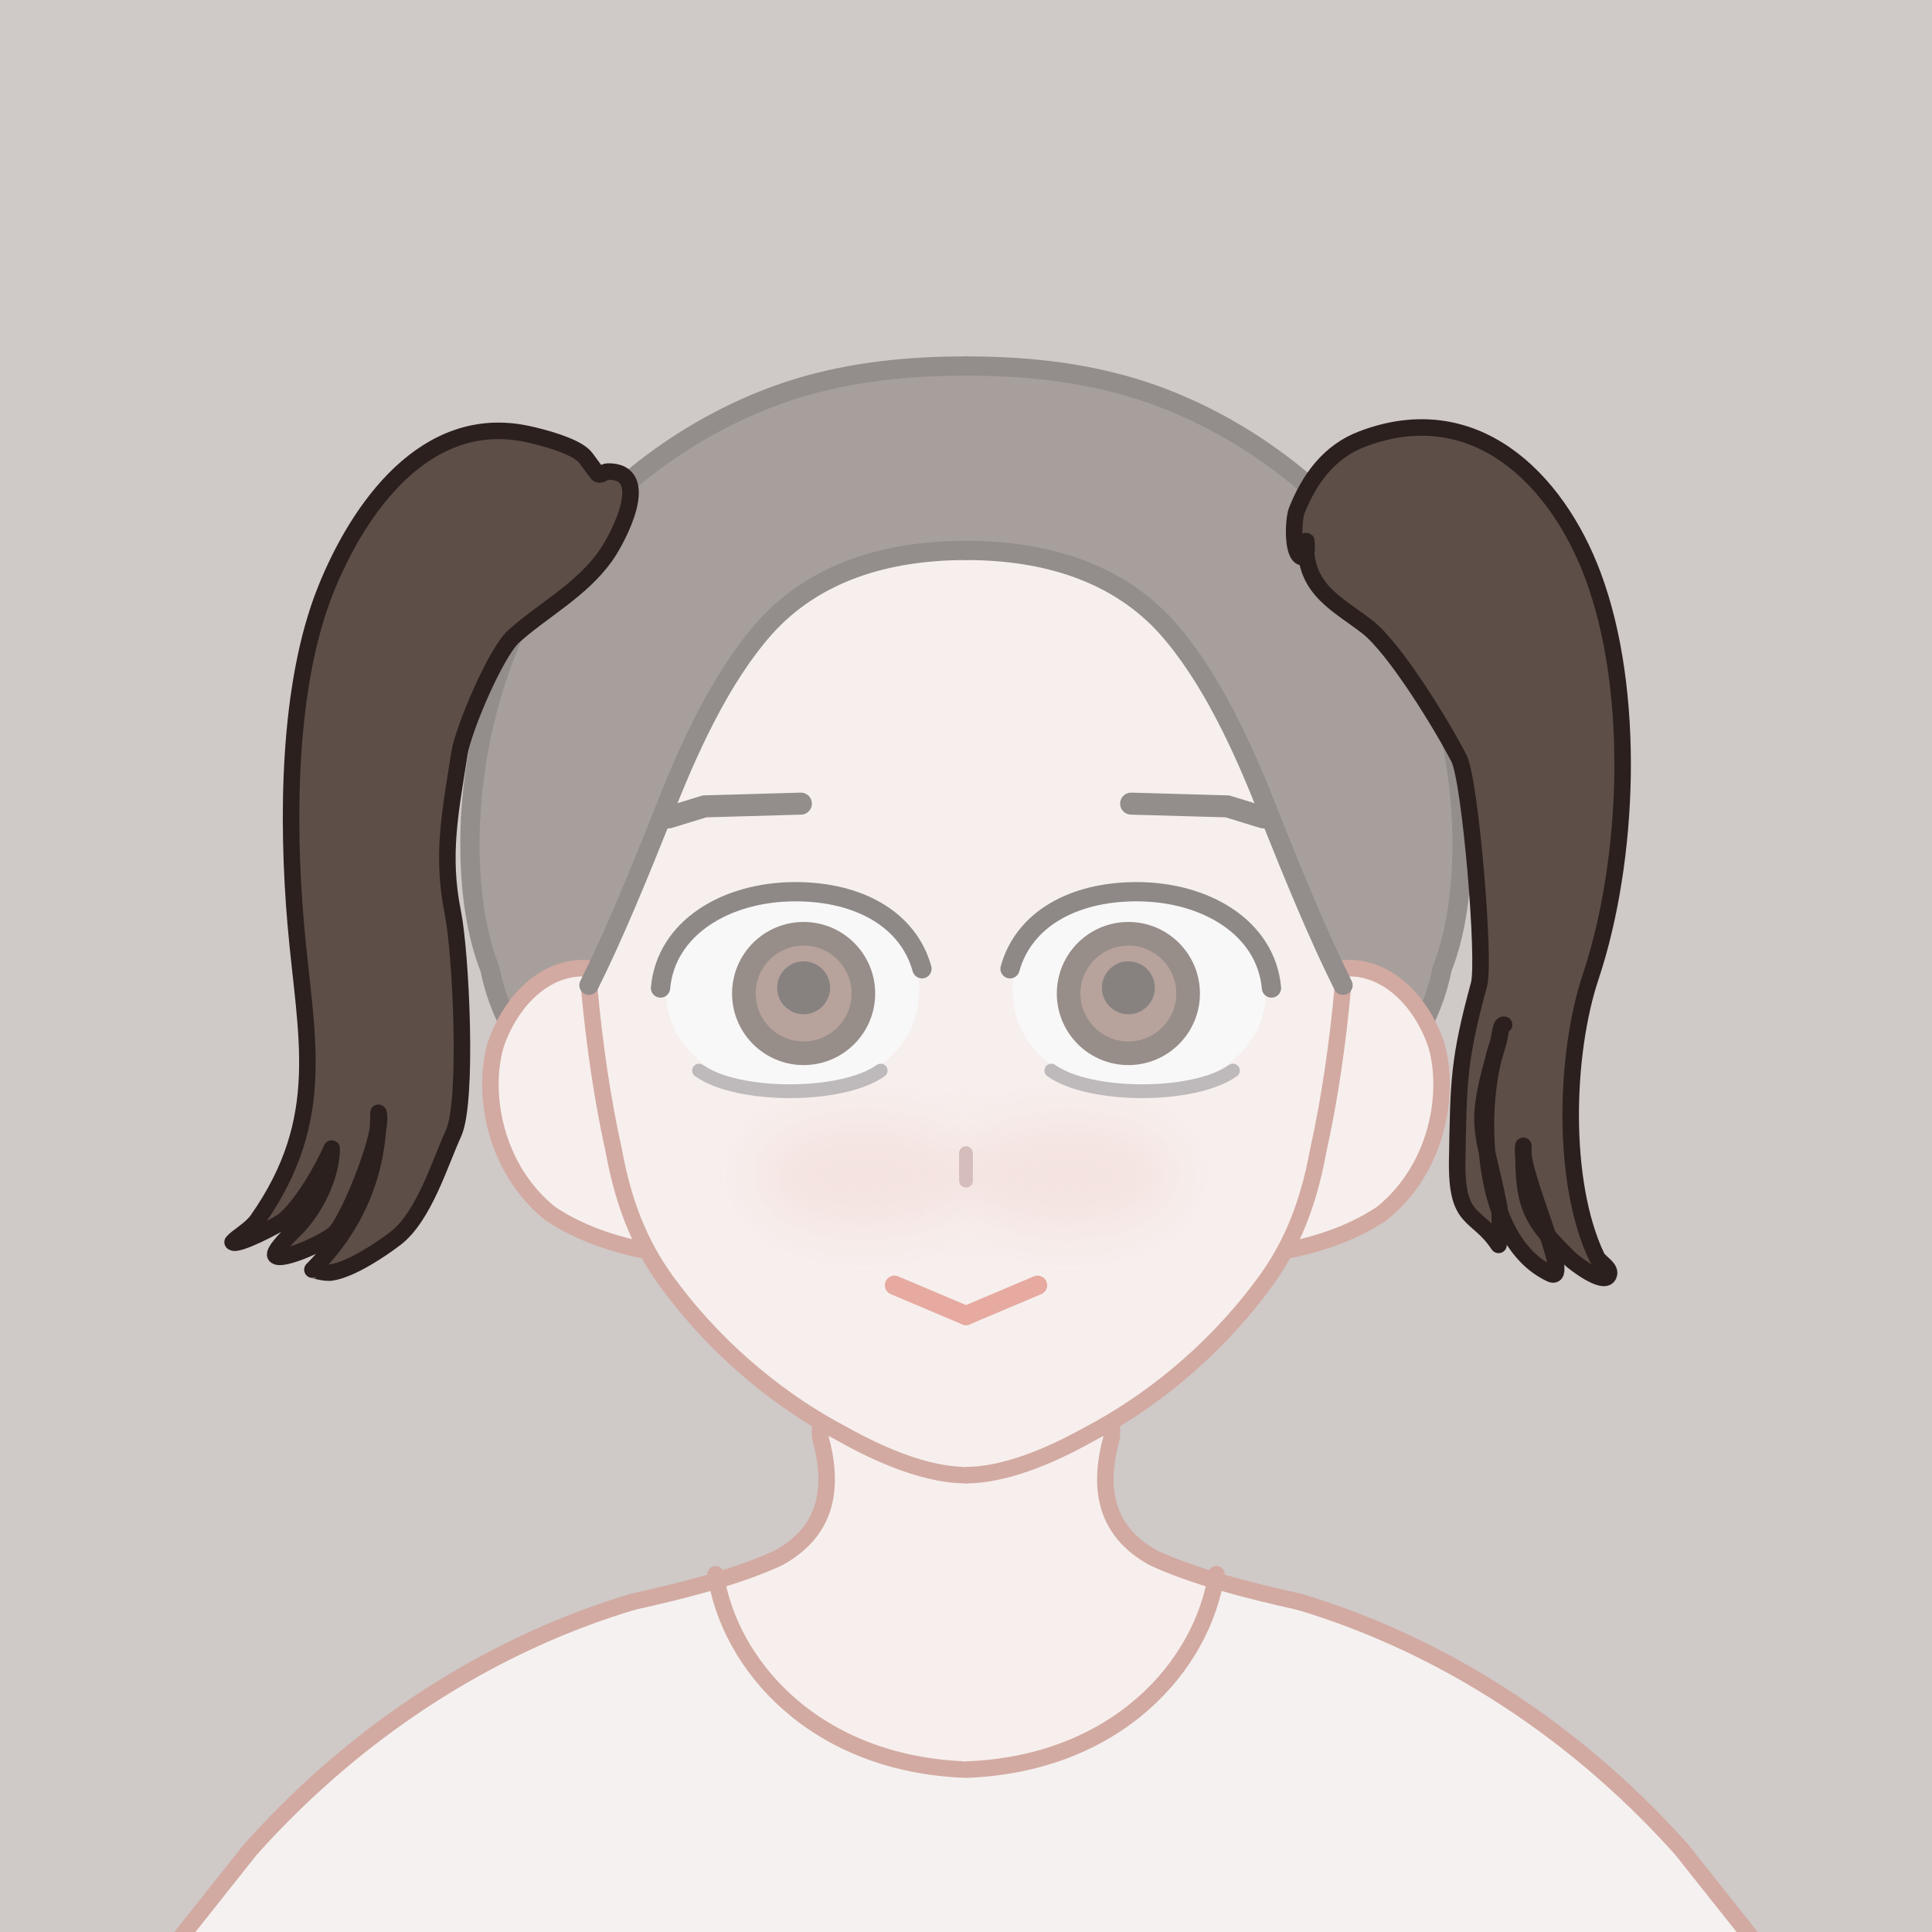
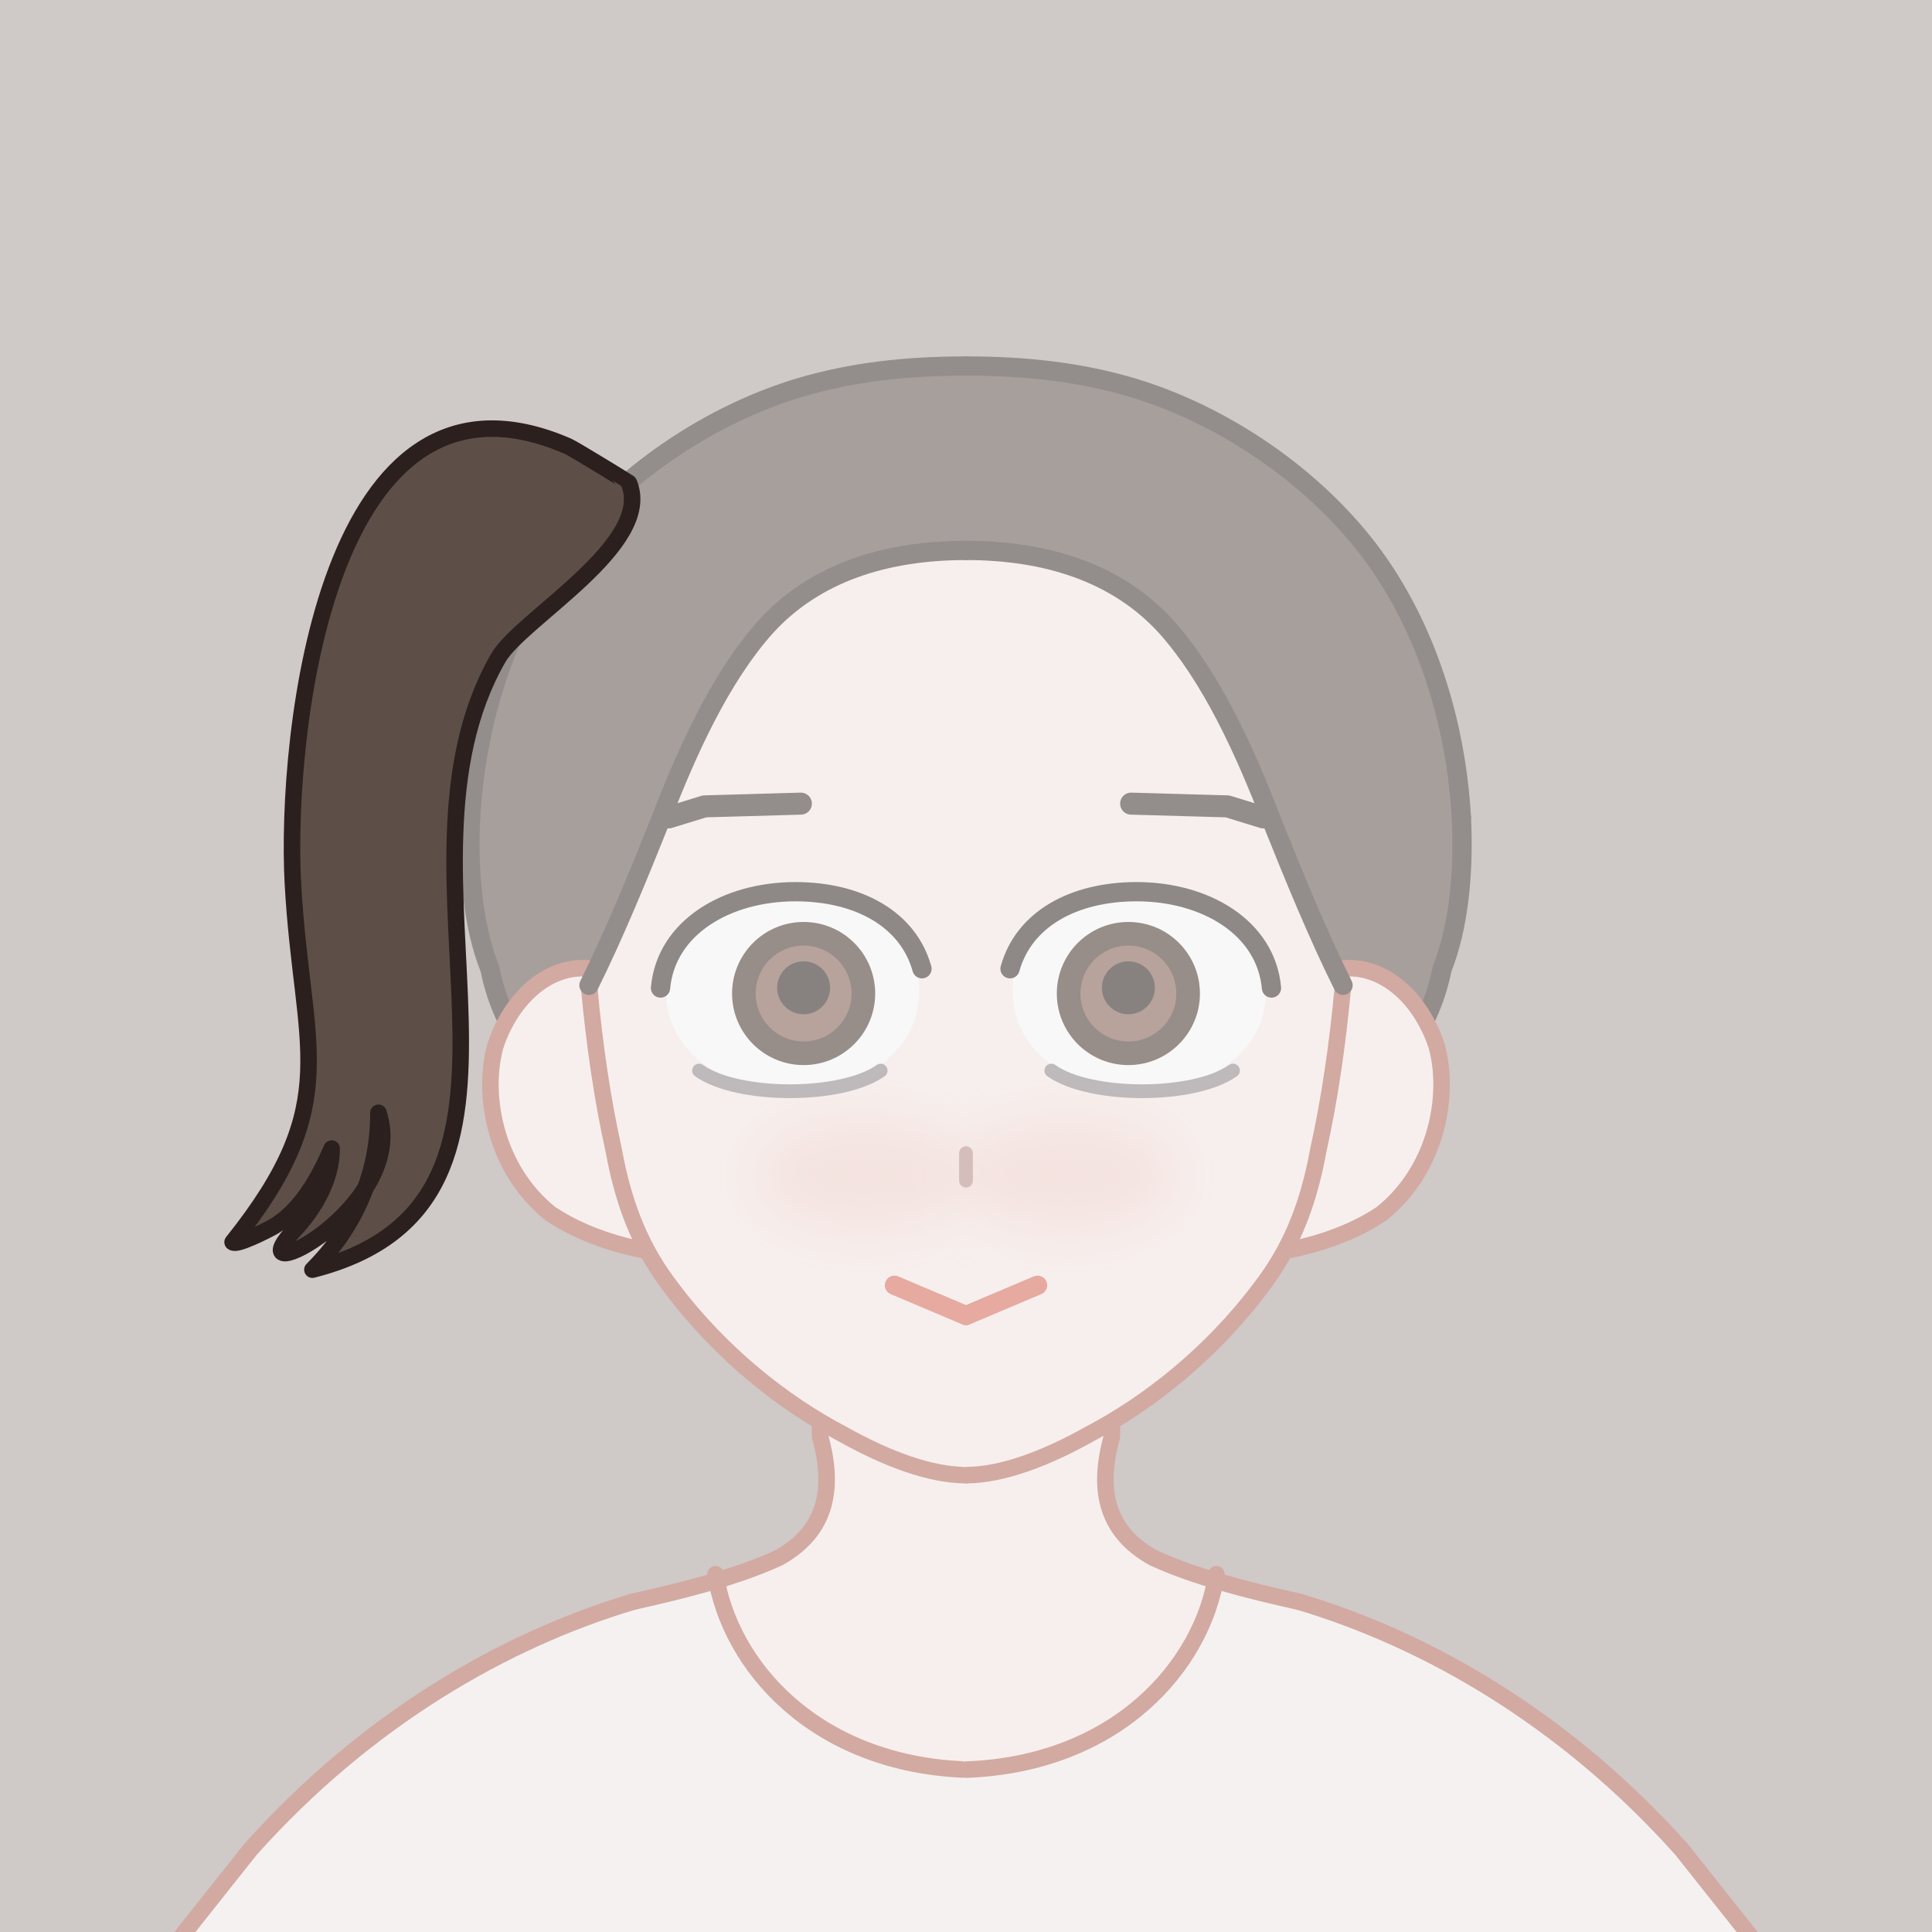
<svg xmlns="http://www.w3.org/2000/svg" width="702" height="702" viewBox="0 0 702 702">
  <defs>
-     <clipPath id="clip-path-1">
+     <clipPath id="clip-path-5">
      <path d="M242 389.2 L386 389.2 L386 464.8 L242 464.8 Z" />
    </clipPath>
    <filter id="filter-1" filterUnits="userSpaceOnUse" x="245" y="377" width="138" height="100" color-interpolation-filters="sRGB">
      <feGaussianBlur in="SourceGraphic" stdDeviation="9" color-interpolation-filters="linearRGB" />
    </filter>
-     <clipPath id="clip-path-2">
+     <clipPath id="clip-path-6">
      <path d="M460 389.2 L316 389.2 L316 464.8 L460 464.8 Z" />
    </clipPath>
    <filter id="filter-2" filterUnits="userSpaceOnUse" x="319" y="377" width="138" height="100" color-interpolation-filters="sRGB">
      <feGaussianBlur in="SourceGraphic" stdDeviation="9" color-interpolation-filters="linearRGB" />
    </filter>
-     <clipPath id="clip-path-3">
+     <clipPath id="clip-path-7">
      <path d="M242 360 C242 338 262 326 288 326 C314 326 334 338 334 360 C334 382 314 396 288 396 C262 396 242 382 242 360 Z" />
    </clipPath>
-     <clipPath id="clip-path-4">
+     <clipPath id="clip-path-8">
      <path d="M460 360 C460 338 440 326 414 326 C388 326 368 338 368 360 C368 382 388 396 414 396 C440 396 460 382 460 360 Z" />
    </clipPath>
  </defs>
  <g id="_ref">
    <g opacity="0.5">
      <rect x="0" y="0" width="702" height="702" fill="#ada19f" />
      <g data-layer="body">
        <g>
          <path d="M260 573 L230 582 C183 596 133 625 91 672 L60 712 L352 712 L352 643 C296 641 265 605 260 573 Z" fill="#f9f2f1" />
          <path d="M296 490 L298 522 C303 540 301 556 283 566 L260 573 C265 605 296 641 352 643 L352 490 Z" fill="#fdeeea" />
          <path d="M230 582 C183 596 133 625 91 672 L64 706" fill="none" stroke="#b46352" stroke-width="6" stroke-linecap="round" stroke-linejoin="round" />
          <path d="M296 500 C298 510 298 516 298 522 C303 540 301 556 283 566 C268 573 248 578 230 582" fill="none" stroke="#b46352" stroke-width="6" stroke-linecap="round" stroke-linejoin="round" />
          <path d="M260 572 C265 605 296 641 351 643" fill="none" stroke="#b46352" stroke-width="6" stroke-linecap="round" stroke-linejoin="round" />
        </g>
        <g>
          <path d="M442 573 L472 582 C519 596 569 625 611 672 L642 712 L350 712 L350 643 C406 641 437 605 442 573 Z" fill="#f9f2f1" />
          <path d="M406 490 L404 522 C399 540 401 556 419 566 L442 573 C437 605 406 641 350 643 L350 490 Z" fill="#fdeeea" />
          <path d="M472 582 C519 596 569 625 611 672 L638 706" fill="none" stroke="#b46352" stroke-width="6" stroke-linecap="round" stroke-linejoin="round" />
          <path d="M406 500 C404 510 404 516 404 522 C399 540 401 556 419 566 C434 573 454 578 472 582" fill="none" stroke="#b46352" stroke-width="6" stroke-linecap="round" stroke-linejoin="round" />
          <path d="M442 572 C437 605 406 641 351 643" fill="none" stroke="#b46352" stroke-width="6" stroke-linecap="round" stroke-linejoin="round" />
        </g>
      </g>
      <g data-layer="hairBase">
        <g>
          <path d="M352 133 L351 133 C330 133 310 135 290 141 C254 152 222 176 203 202 C184 228 173 262 171 297 C170 317 172 337 178 352 C180 362 184 372 190 380 L198 386 L352 386 Z" fill="#5d4e48" />
          <path d="M351 133 C330 133 310 135 290 141 C254 152 222 176 203 202 C184 228 173 262 171 297" fill="none" stroke="#352a27" stroke-width="7" stroke-linecap="round" stroke-linejoin="round" />
          <path d="M171 297 C170 317 172 337 178 352 C180 362 184 372 190 380" fill="none" stroke="#352a27" stroke-width="7" stroke-linecap="round" stroke-linejoin="round" />
        </g>
        <g>
          <path d="M350 133 L351 133 C372 133 392 135 412 141 C448 152 480 176 499 202 C518 228 529 262 531 297 C532 317 530 337 524 352 C522 362 518 372 512 380 L504 386 L350 386 Z" fill="#5d4e48" />
          <path d="M351 133 C372 133 392 135 412 141 C448 152 480 176 499 202 C518 228 529 262 531 297" fill="none" stroke="#352a27" stroke-width="7" stroke-linecap="round" stroke-linejoin="round" />
          <path d="M531 297 C532 317 530 337 524 352 C522 362 518 372 512 380" fill="none" stroke="#352a27" stroke-width="7" stroke-linecap="round" stroke-linejoin="round" />
        </g>
      </g>
      <g data-layer="ear">
        <g>
          <path d="M215 352 C200 350 186 362 180 380 C175 398 180 425 200 441 C212 449 226 453 238 455 L225 380 Z" fill="#fdeeea" />
          <path d="M215 352 C200 350 186 362 180 380 C175 398 180 425 200 441 C212 449 226 453 238 455" fill="none" stroke="#b46352" stroke-width="6" stroke-linecap="round" stroke-linejoin="round" />
        </g>
        <g>
          <path d="M487 352 C502 350 516 362 522 380 C527 398 522 425 502 441 C490 449 476 453 464 455 L477 380 Z" fill="#fdeeea" />
          <path d="M487 352 C502 350 516 362 522 380 C527 398 522 425 502 441 C490 449 476 453 464 455" fill="none" stroke="#b46352" stroke-width="6" stroke-linecap="round" stroke-linejoin="round" />
        </g>
      </g>
      <g data-layer="face">
        <g>
          <path d="M352 200 L351 200 C322 200 296 208 278 228 C262 246 250 272 240 298 C232 318 223 340 214 358 C216 380 219 400 223 418 C227 440 234 455 244 468 C262 492 285 510 306 521 C322 530 338 536 351 536 L352 536 Z" fill="#fdeeea" />
          <path d="M214 358 C216 380 219 400 223 418 C227 440 234 455 244 468 C262 492 285 510 306 521 C322 530 338 536 351 536" fill="none" stroke="#b46352" stroke-width="6" stroke-linecap="round" stroke-linejoin="round" />
        </g>
        <g>
          <path d="M350 200 L351 200 C380 200 406 208 424 228 C440 246 452 272 462 298 C470 318 479 340 488 358 C486 380 483 400 479 418 C475 440 468 455 458 468 C440 492 417 510 396 521 C380 530 364 536 351 536 L350 536 Z" fill="#fdeeea" />
          <path d="M488 358 C486 380 483 400 479 418 C475 440 468 455 458 468 C440 492 417 510 396 521 C380 530 364 536 351 536" fill="none" stroke="#b46352" stroke-width="6" stroke-linecap="round" stroke-linejoin="round" />
        </g>
      </g>
      <g data-layer="makeup">
-         <g clip-path="url(#clip-path-1)">
+         <g clip-path="url(#clip-path-5)">
          <g filter="url(#filter-1)">
            <ellipse cx="314" cy="427" rx="40" ry="21" fill="#f3bfb8" opacity="0.5" />
          </g>
        </g>
-         <g clip-path="url(#clip-path-2)">
+         <g clip-path="url(#clip-path-6)">
          <g filter="url(#filter-2)">
            <ellipse cx="388" cy="427" rx="40" ry="21" fill="#f3bfb8" opacity="0.5" />
          </g>
        </g>
      </g>
      <g data-layer="mouth">
        <line x1="325" y1="467" x2="351" y2="478" fill="none" stroke="#dc6450" stroke-width="7" stroke-linecap="round" stroke-linejoin="round" />
        <line x1="377" y1="467" x2="351" y2="478" fill="none" stroke="#dc6450" stroke-width="7" stroke-linecap="round" stroke-linejoin="round" />
        <line x1="351" y1="419" x2="351" y2="429" fill="none" stroke="#b98a88" stroke-width="5" stroke-linecap="round" />
      </g>
      <g data-layer="eye">
        <path d="M242 360 C242 338 262 326 288 326 C314 326 334 338 334 360 C334 382 314 396 288 396 C262 396 242 382 242 360 Z" fill="#ffffff" />
-         <g clip-path="url(#clip-path-3)">
+         <g clip-path="url(#clip-path-7)">
          <g>
            <circle cx="292" cy="361" r="26" fill="#3e2a22" />
            <circle cx="292" cy="361" r="17.42" fill="#7e5647" />
            <circle cx="292" cy="358.92" r="9.62" fill="#1e1410" />
          </g>
        </g>
        <g>
          <path d="M254 389 C268 399 306 399 320 389" fill="none" stroke="#8b8284" stroke-width="5" stroke-linecap="round" />
          <path d="M240 359 C242 337 264 324 289 324 C312 324 330 334 335 352" fill="none" stroke="#2b201d" stroke-width="7" stroke-linecap="round" stroke-linejoin="round" />
        </g>
        <g>
          <path d="M460 360 C460 338 440 326 414 326 C388 326 368 338 368 360 C368 382 388 396 414 396 C440 396 460 382 460 360 Z" fill="#ffffff" />
-           <g clip-path="url(#clip-path-4)">
+           <g clip-path="url(#clip-path-8)">
            <g>
              <circle cx="410" cy="361" r="26" fill="#3e2a22" />
              <circle cx="410" cy="361" r="17.42" fill="#7e5647" />
              <circle cx="410" cy="358.92" r="9.62" fill="#1e1410" />
            </g>
          </g>
          <g>
            <path d="M448 389 C434 399 396 399 382 389" fill="none" stroke="#8b8284" stroke-width="5" stroke-linecap="round" />
            <path d="M462 359 C460 337 438 324 413 324 C390 324 372 334 367 352" fill="none" stroke="#2b201d" stroke-width="7" stroke-linecap="round" stroke-linejoin="round" />
          </g>
        </g>
      </g>
      <g data-layer="hairLine">
        <path d="M351 200 C322 200 296 208 278 228 C262 246 250 272 240 298 C232 318 223 340 214 358" fill="none" stroke="#352a27" stroke-width="7" stroke-linecap="round" stroke-linejoin="round" />
        <path d="M351 200 C380 200 406 208 424 228 C440 246 452 272 462 298 C470 318 479 340 488 358" fill="none" stroke="#352a27" stroke-width="7" stroke-linecap="round" stroke-linejoin="round" />
      </g>
      <g data-layer="brow">
        <polyline points="243,297 256,293 291,292" fill="none" stroke="#352a27" stroke-width="8" stroke-linecap="round" stroke-linejoin="round" />
        <polyline points="459,297 446,293 411,292" fill="none" stroke="#352a27" stroke-width="8" stroke-linecap="round" stroke-linejoin="round" />
      </g>
    </g>
  </g>
-   <g id="full">
-     <g>
-     </g>
-     <path d="M84.513 451.339 C86.122 452.948 100.974 445.08 102.721 443.753 C109.252 438.792 117.271 424.902 120.513 417.339 C120.513 427.052 114.74 438.923 107.929 445.971 C106.256 447.701 98.936 454.76 100.099 456.203 C102.119 458.713 119.536 450.84 122.192 447.531 C127.814 440.527 139.625 410.677 137.513 404.339 C137.513 426.329 129.201 445.651 113.513 461.339 C113.643 461.306 117.836 462.765 120.513 462.339 C127.562 461.216 137.941 454.361 143.661 450.005 C154.041 442.101 159.909 422.382 164.786 411.792 C170.112 400.228 167.477 346.183 164.549 331.662 C160.277 310.483 163.685 294.782 166.929 273.829 C168.317 264.865 180.219 236.98 186.668 231.207 C197.388 221.61 211.169 214.471 220.013 202.042 C224.478 195.766 237.618 171.022 220.763 171.339 C219.587 171.361 218.435 172.825 217.374 172.317 C216.737 172.013 213.388 166.811 212.145 165.602 C208.259 161.824 197.25 158.921 191.762 157.727 C154.646 149.652 130.193 184.713 118.314 214.377 C104.395 249.137 104.269 298.481 107.459 335.716 C110.94 376.353 119.671 406.105 93.513 443.339 C91.141 446.714 85.93 449.568 84.513 451.339 Z" fill="#5d4e48" stroke="#2b201d" stroke-width="6" stroke-linecap="round" stroke-linejoin="round" />
-     <path d="M553.513 416.339 C551.68 425.505 571.845 466.826 563.365 462.82 C537.448 450.58 536.228 402.108 544.388 378.736 C545.296 376.136 545.101 372.056 546.513 372.339 C545.202 372.077 545.015 376.66 544.372 378.817 C534.915 410.556 538.794 408.651 544.629 437.905 C545.487 442.203 544.492 452.254 544.513 452.339 C536.282 439.992 529.054 444.785 529.484 421.135 C529.992 393.16 529.883 385.312 537.402 357.722 C539.751 349.105 534.257 283.588 530.102 275.497 C524.016 263.645 506.832 235.521 496.728 227.707 C486.294 219.638 474.513 214.433 474.513 198.589 C474.513 192.374 475.383 202.095 473.971 202.44 C469.335 203.572 469.813 188.983 471.187 185.52 C475.701 174.14 482.873 164.181 494.703 159.628 C535.531 143.919 565.519 173.702 578.735 208.918 C594.488 250.894 592.099 312.552 577.974 354.926 C568.592 383.071 567.268 429.622 580.201 456.739 C581.189 458.812 585.825 460.882 584.422 463.49 C582.577 466.922 572.102 459 570.31 457.253 C555.253 442.573 553.513 437.426 553.513 416.339 Z" fill="#5d4e48" stroke="#2b201d" stroke-width="6" stroke-linecap="round" stroke-linejoin="round" />
+   <g id="half">
+     <path d="M84.513 451.339 C85.899 452.725 96.716 447.132 98.402 446.239 C108.962 440.644 115.936 428.017 120.513 417.339 C120.513 428.462 114.302 439.133 106.907 447.007 C84.356 471.021 149.014 438.852 137.513 404.339 C137.513 426.439 129.09 445.762 113.513 461.339 C211.953 436.358 136.001 317.423 181.058 239.042 C189.195 224.887 237.784 197.841 228.528 175.465 C228.486 175.361 208.569 163.111 206.353 162.147 C118.3 123.84 103.516 267.676 106.427 321.027 C109.71 381.193 125.421 400.211 84.513 451.339 Z" fill="#5d4e48" stroke="#2b201d" stroke-width="6" stroke-linecap="round" stroke-linejoin="round" />
  </g>
</svg>
